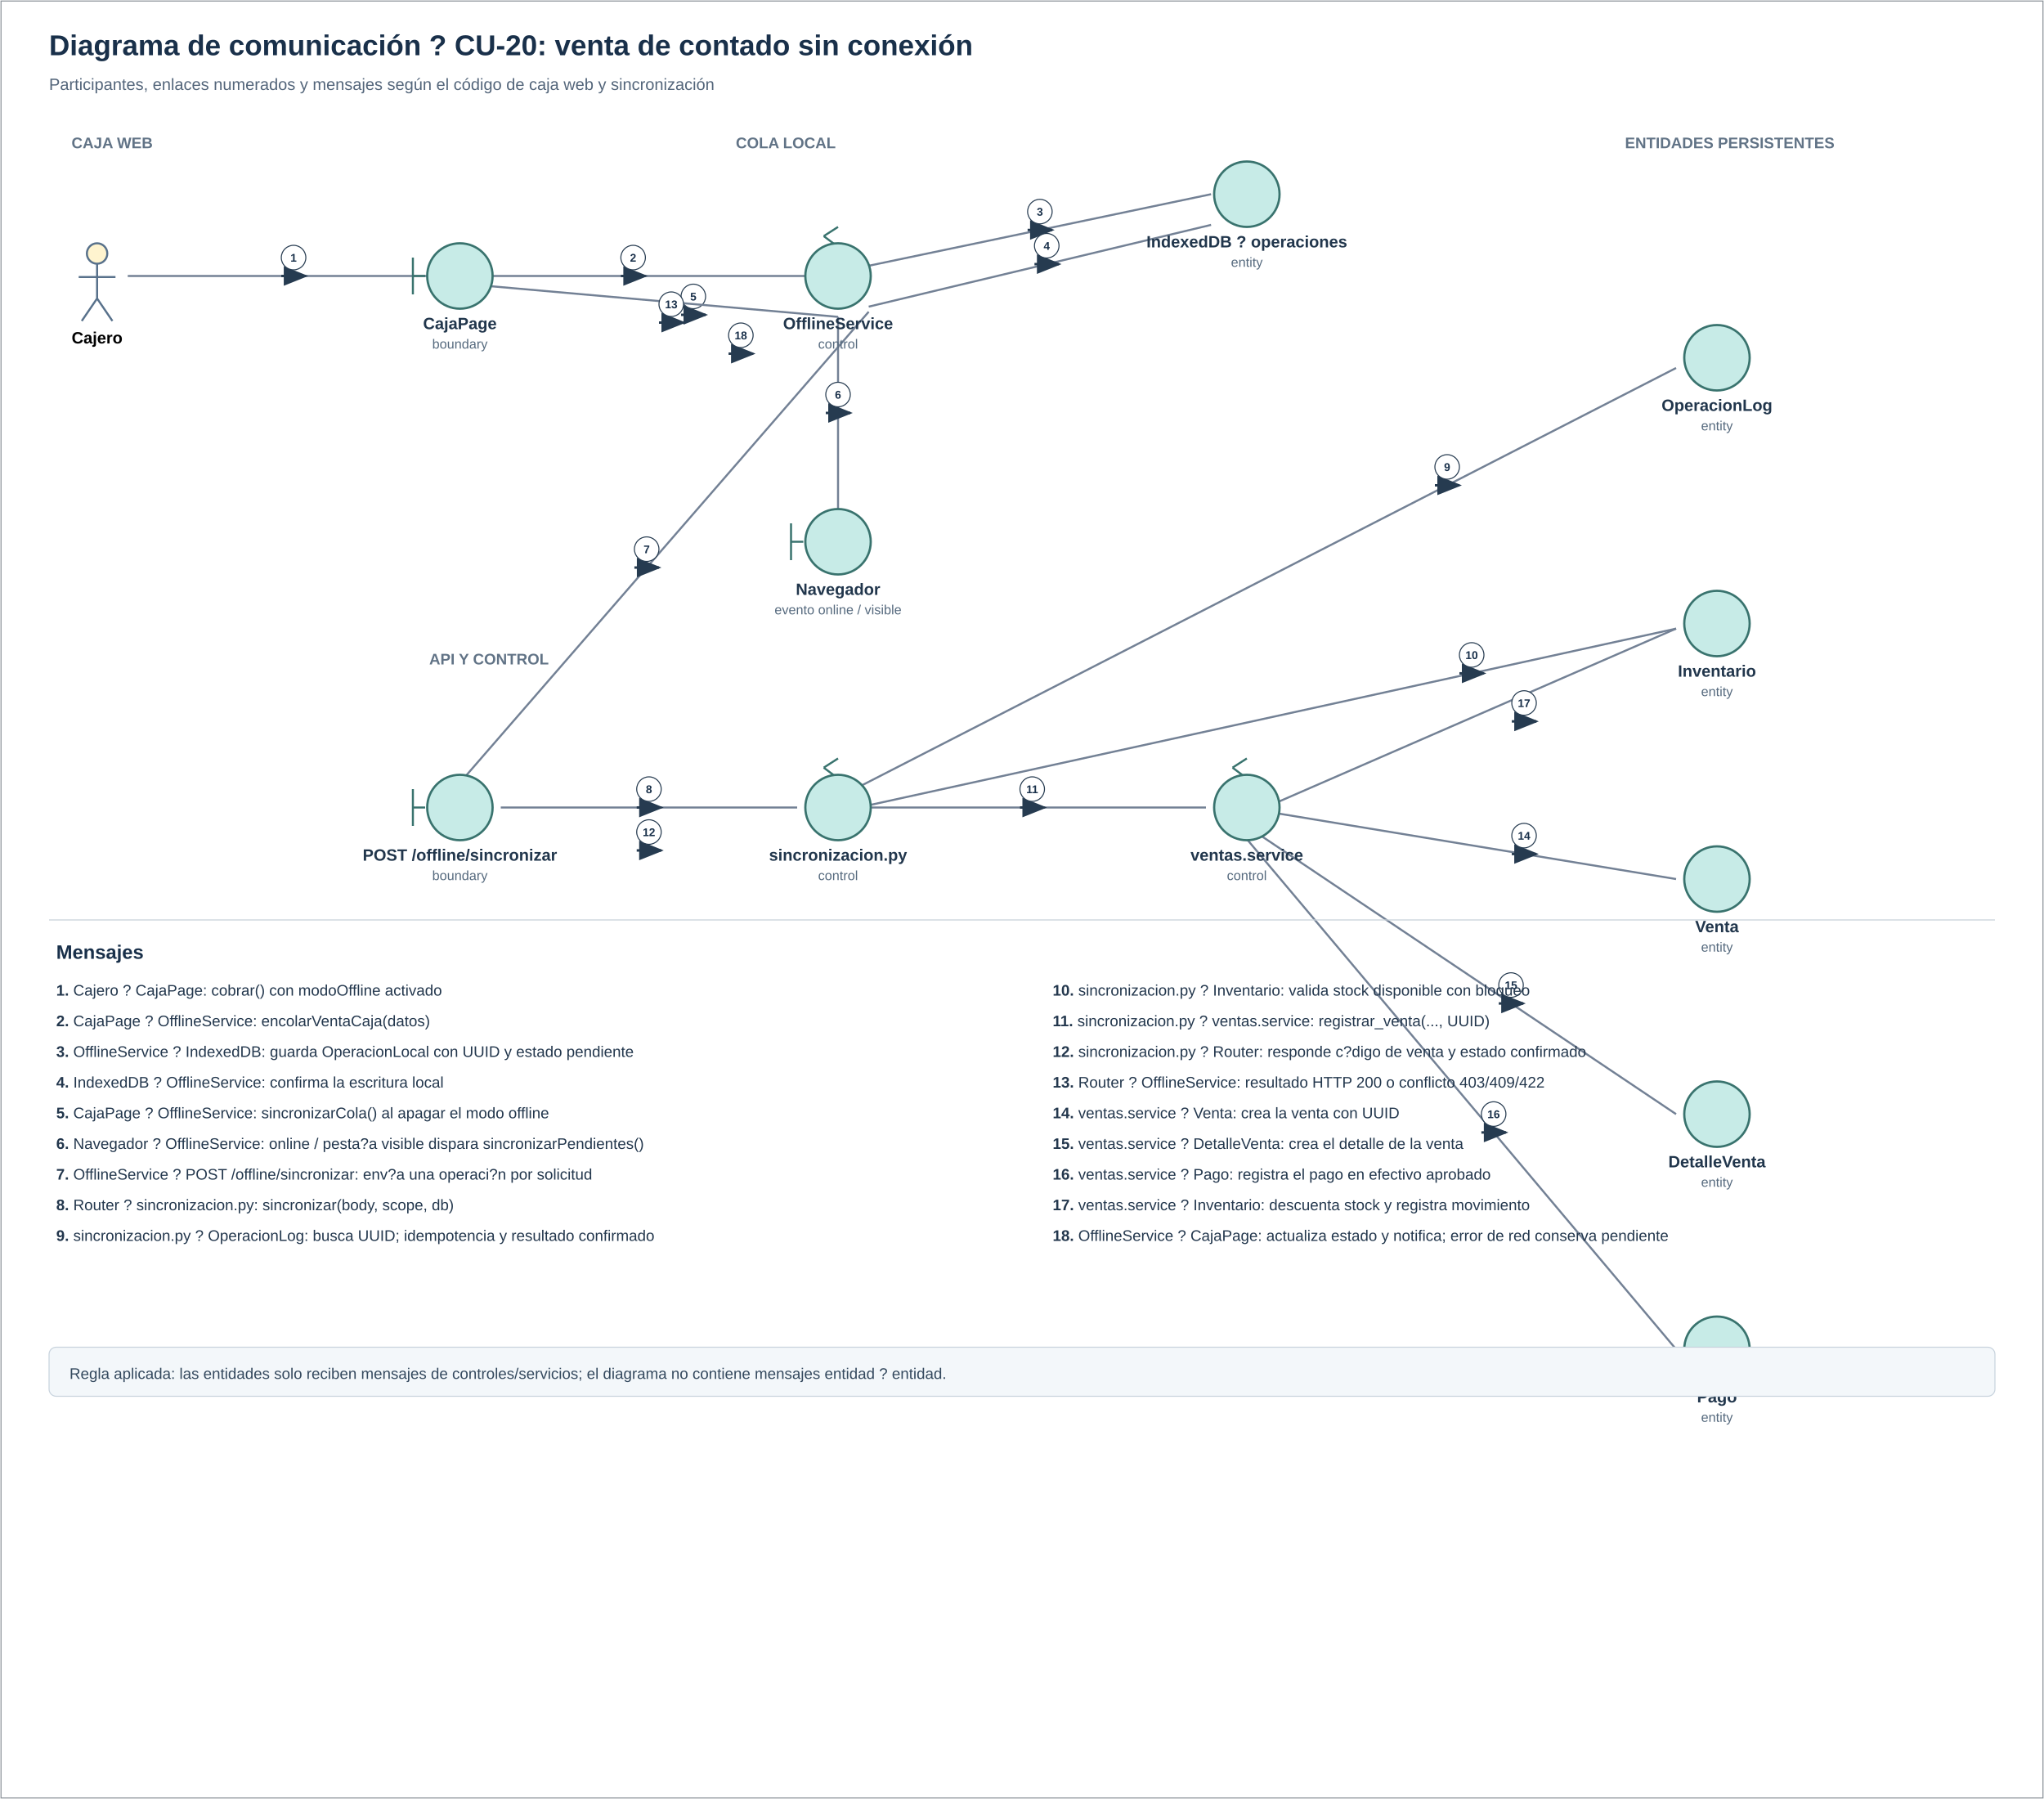
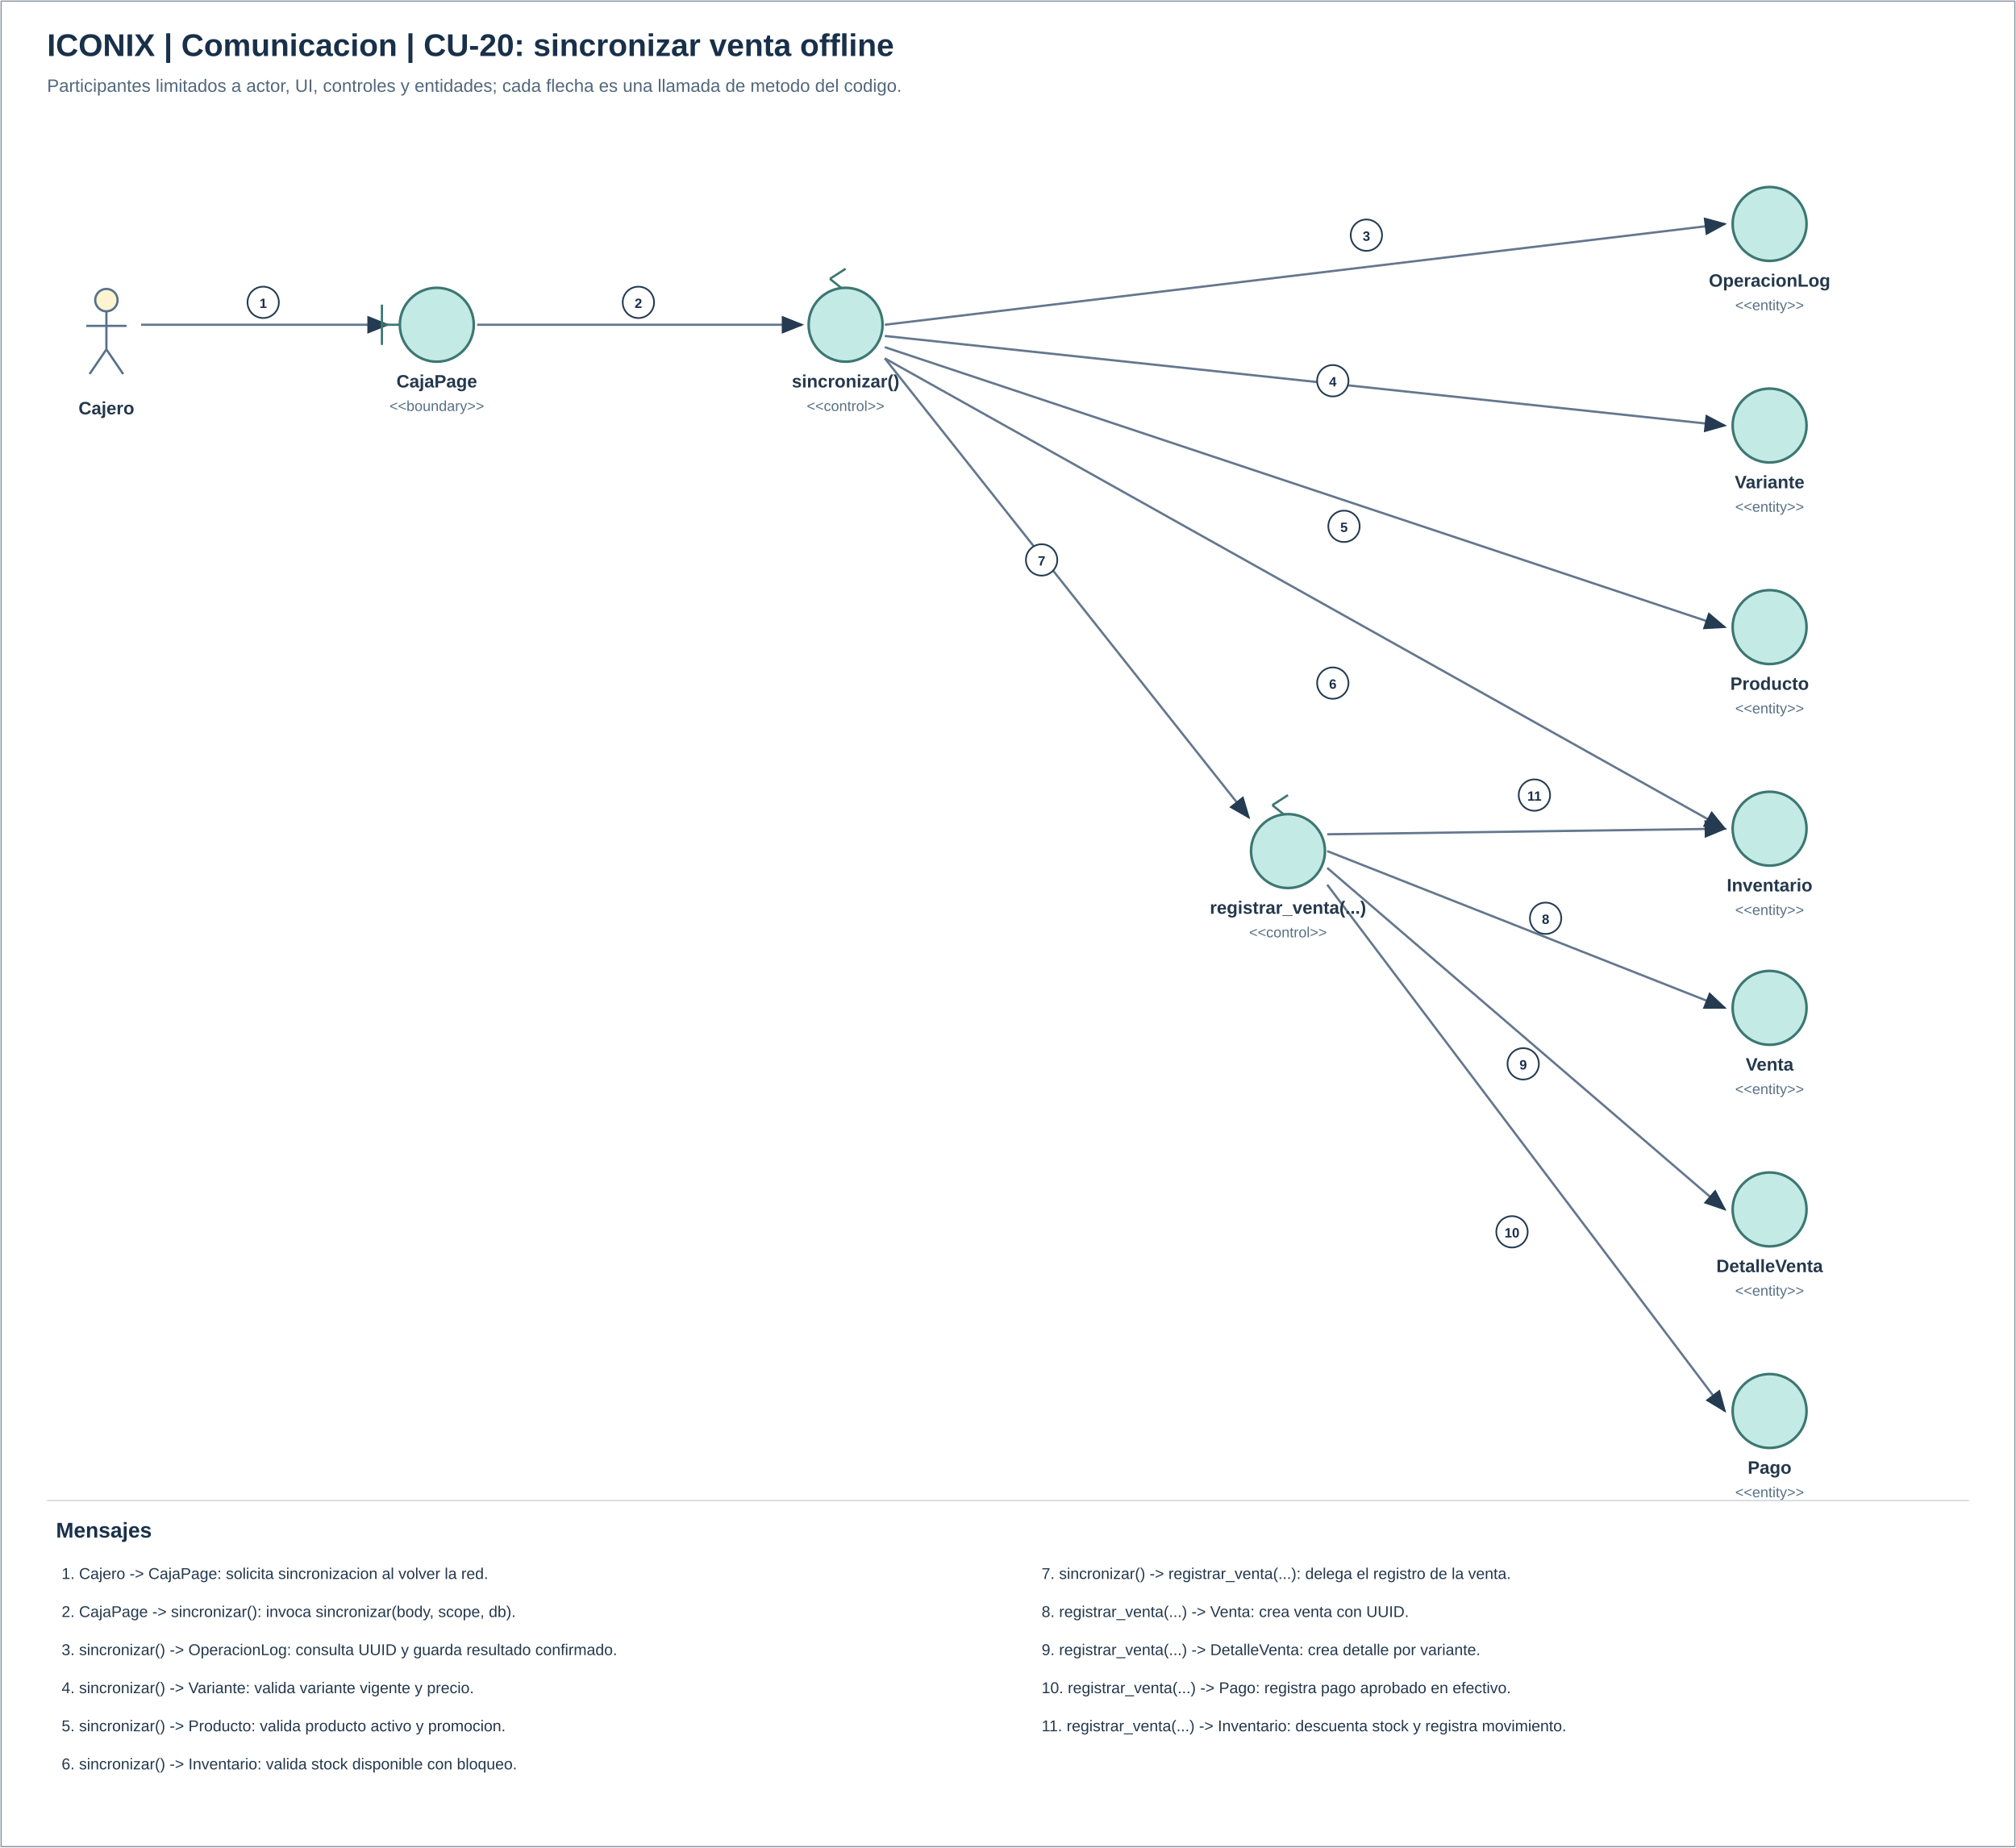
- <svg xmlns="http://www.w3.org/2000/svg" width="2000" height="1760" viewBox="0 0 2000 1760">
+ <svg xmlns="http://www.w3.org/2000/svg" width="1800" height="1650" viewBox="0 0 1800 1650">
  <defs>
-     <marker id="arrow" markerWidth="10" markerHeight="8" refX="9" refY="4" orient="auto">
-       <path d="M0 0L10 4L0 8Z" fill="#263b50" />
+     <marker id="arr" markerWidth="10" markerHeight="8" refX="9" refY="4" orient="auto">
+       <path d="M0 0L10 4L0 8Z" fill="#253b51" />
    </marker>
  </defs>
  <rect width="100%" height="100%" fill="white" />
-   <rect x="1" y="1" width="1998" height="1758" fill="none" stroke="#8b9299" />
-   <text x="48" y="54" font-family="Segoe UI,Arial" font-size="28" font-weight="700" fill="#19304a">Diagrama de comunicación ? CU-20: venta de contado sin conexión</text>
-   <text x="48" y="88" font-family="Segoe UI,Arial" font-size="16" fill="#53657a">Participantes, enlaces numerados y mensajes según el código de caja web y sincronización</text>
-   <line x1="125" y1="270" x2="420" y2="270" stroke="#738195" stroke-width="2" />
-   <line x1="275.25" y1="270" x2="299.25" y2="270" stroke="#263b50" stroke-width="2.4" marker-end="url(#arrow)" />
-   <circle cx="287.25" cy="252" r="12" fill="white" stroke="#263b50" />
-   <text x="287.25" y="256" text-anchor="middle" font-family="Segoe UI,Arial" font-size="11" font-weight="700" fill="#19304a">1</text>
-   <line x1="480" y1="270" x2="790" y2="270" stroke="#738195" stroke-width="2" />
-   <line x1="607.5" y1="270" x2="631.5" y2="270" stroke="#263b50" stroke-width="2.4" marker-end="url(#arrow)" />
-   <circle cx="619.5" cy="252" r="12" fill="white" stroke="#263b50" />
-   <text x="619.5" y="256" text-anchor="middle" font-family="Segoe UI,Arial" font-size="11" font-weight="700" fill="#19304a">2</text>
-   <line x1="666.4" y1="308" x2="690.4" y2="308" stroke="#263b50" stroke-width="2.4" marker-end="url(#arrow)" />
-   <circle cx="678.4" cy="290" r="12" fill="white" stroke="#263b50" />
-   <text x="678.4" y="294" text-anchor="middle" font-family="Segoe UI,Arial" font-size="11" font-weight="700" fill="#19304a">5</text>
-   <line x1="712.9" y1="346" x2="736.9" y2="346" stroke="#263b50" stroke-width="2.4" marker-end="url(#arrow)" />
-   <circle cx="724.9" cy="328" r="12" fill="white" stroke="#263b50" />
-   <text x="724.9" y="332" text-anchor="middle" font-family="Segoe UI,Arial" font-size="11" font-weight="700" fill="#19304a">18</text>
-   <line x1="850" y1="260" x2="1185" y2="190" stroke="#738195" stroke-width="2" />
-   <line x1="1005.5" y1="225" x2="1029.5" y2="225" stroke="#263b50" stroke-width="2.4" marker-end="url(#arrow)" />
-   <circle cx="1017.5" cy="207" r="12" fill="white" stroke="#263b50" />
-   <text x="1017.5" y="211" text-anchor="middle" font-family="Segoe UI,Arial" font-size="11" font-weight="700" fill="#19304a">3</text>
-   <line x1="1185" y1="220" x2="850" y2="300" stroke="#738195" stroke-width="2" />
-   <line x1="1012.2" y1="258.4" x2="1036.2" y2="258.4" stroke="#263b50" stroke-width="2.4" marker-end="url(#arrow)" />
-   <circle cx="1024.2" cy="240.4" r="12" fill="white" stroke="#263b50" />
-   <text x="1024.2" y="244.4" text-anchor="middle" font-family="Segoe UI,Arial" font-size="11" font-weight="700" fill="#19304a">4</text>
-   <line x1="820" y1="310" x2="820" y2="498" stroke="#738195" stroke-width="2" />
-   <line x1="808" y1="404" x2="832" y2="404" stroke="#263b50" stroke-width="2.4" marker-end="url(#arrow)" />
-   <circle cx="820" cy="386" r="12" fill="white" stroke="#263b50" />
-   <text x="820" y="390" text-anchor="middle" font-family="Segoe UI,Arial" font-size="11" font-weight="700" fill="#19304a">6</text>
-   <line x1="850" y1="305" x2="455" y2="760" stroke="#738195" stroke-width="2" />
-   <line x1="620.75" y1="555.25" x2="644.75" y2="555.25" stroke="#263b50" stroke-width="2.4" marker-end="url(#arrow)" />
-   <circle cx="632.75" cy="537.25" r="12" fill="white" stroke="#263b50" />
-   <text x="632.75" y="541.25" text-anchor="middle" font-family="Segoe UI,Arial" font-size="11" font-weight="700" fill="#19304a">7</text>
-   <line x1="490" y1="790" x2="780" y2="790" stroke="#738195" stroke-width="2" />
-   <line x1="623" y1="790" x2="647" y2="790" stroke="#263b50" stroke-width="2.4" marker-end="url(#arrow)" />
-   <circle cx="635" cy="772" r="12" fill="white" stroke="#263b50" />
-   <text x="635" y="776" text-anchor="middle" font-family="Segoe UI,Arial" font-size="11" font-weight="700" fill="#19304a">8</text>
-   <line x1="623" y1="832" x2="647" y2="832" stroke="#263b50" stroke-width="2.4" marker-end="url(#arrow)" />
-   <circle cx="635" cy="814" r="12" fill="white" stroke="#263b50" />
-   <text x="635" y="818" text-anchor="middle" font-family="Segoe UI,Arial" font-size="11" font-weight="700" fill="#19304a">12</text>
-   <line x1="840" y1="790" x2="1180" y2="790" stroke="#738195" stroke-width="2" />
-   <line x1="998" y1="790" x2="1022" y2="790" stroke="#263b50" stroke-width="2.4" marker-end="url(#arrow)" />
-   <circle cx="1010" cy="772" r="12" fill="white" stroke="#263b50" />
-   <text x="1010" y="776" text-anchor="middle" font-family="Segoe UI,Arial" font-size="11" font-weight="700" fill="#19304a">11</text>
-   <line x1="840" y1="770" x2="1640" y2="360" stroke="#738195" stroke-width="2" />
-   <line x1="1404" y1="474.8" x2="1428" y2="474.8" stroke="#263b50" stroke-width="2.4" marker-end="url(#arrow)" />
-   <circle cx="1416" cy="456.8" r="12" fill="white" stroke="#263b50" />
-   <text x="1416" y="460.8" text-anchor="middle" font-family="Segoe UI,Arial" font-size="11" font-weight="700" fill="#19304a">9</text>
-   <line x1="840" y1="790" x2="1640" y2="615" stroke="#738195" stroke-width="2" />
-   <line x1="1428" y1="658.75" x2="1452" y2="658.75" stroke="#263b50" stroke-width="2.4" marker-end="url(#arrow)" />
-   <circle cx="1440" cy="640.75" r="12" fill="white" stroke="#263b50" />
-   <text x="1440" y="644.75" text-anchor="middle" font-family="Segoe UI,Arial" font-size="11" font-weight="700" fill="#19304a">10</text>
-   <line x1="1215" y1="800" x2="1640" y2="615" stroke="#738195" stroke-width="2" />
-   <line x1="1479.25" y1="705.75" x2="1503.25" y2="705.75" stroke="#263b50" stroke-width="2.4" marker-end="url(#arrow)" />
-   <circle cx="1491.25" cy="687.75" r="12" fill="white" stroke="#263b50" />
-   <text x="1491.25" y="691.75" text-anchor="middle" font-family="Segoe UI,Arial" font-size="11" font-weight="700" fill="#19304a">17</text>
-   <line x1="1215" y1="790" x2="1640" y2="860" stroke="#738195" stroke-width="2" />
-   <line x1="1479.25" y1="835.5" x2="1503.25" y2="835.5" stroke="#263b50" stroke-width="2.4" marker-end="url(#arrow)" />
-   <circle cx="1491.25" cy="817.5" r="12" fill="white" stroke="#263b50" />
-   <text x="1491.25" y="821.5" text-anchor="middle" font-family="Segoe UI,Arial" font-size="11" font-weight="700" fill="#19304a">14</text>
-   <line x1="1215" y1="805" x2="1640" y2="1090" stroke="#738195" stroke-width="2" />
-   <line x1="1466.5" y1="981.7" x2="1490.5" y2="981.7" stroke="#263b50" stroke-width="2.4" marker-end="url(#arrow)" />
-   <circle cx="1478.5" cy="963.7" r="12" fill="white" stroke="#263b50" />
-   <text x="1478.5" y="967.7" text-anchor="middle" font-family="Segoe UI,Arial" font-size="11" font-weight="700" fill="#19304a">15</text>
-   <line x1="1215" y1="815" x2="1640" y2="1320" stroke="#738195" stroke-width="2" />
-   <line x1="1449.5" y1="1107.9" x2="1473.5" y2="1107.9" stroke="#263b50" stroke-width="2.4" marker-end="url(#arrow)" />
-   <circle cx="1461.5" cy="1089.9" r="12" fill="white" stroke="#263b50" />
-   <text x="1461.5" y="1093.9" text-anchor="middle" font-family="Segoe UI,Arial" font-size="11" font-weight="700" fill="#19304a">16</text>
-   <line x1="820" y1="310" x2="480" y2="280" stroke="#738195" stroke-width="2" />
-   <line x1="644.8" y1="315.6" x2="668.8" y2="315.6" stroke="#263b50" stroke-width="2.4" marker-end="url(#arrow)" />
-   <circle cx="656.8" cy="297.6" r="12" fill="white" stroke="#263b50" />
-   <text x="656.8" y="301.6" text-anchor="middle" font-family="Segoe UI,Arial" font-size="11" font-weight="700" fill="#19304a">13</text>
-   <text x="70" y="145" font-family="Segoe UI,Arial" font-size="15" font-weight="700" fill="#617386">CAJA WEB</text>
-   <text x="720" y="145" font-family="Segoe UI,Arial" font-size="15" font-weight="700" fill="#617386">COLA LOCAL</text>
-   <text x="420" y="650" font-family="Segoe UI,Arial" font-size="15" font-weight="700" fill="#617386">API Y CONTROL</text>
-   <text x="1590" y="145" font-family="Segoe UI,Arial" font-size="15" font-weight="700" fill="#617386">ENTIDADES PERSISTENTES</text>
-   <circle cx="95" cy="248" r="10" fill="#fff4cf" stroke="#58718b" stroke-width="2" />
-   <path d="M95 258v34m-18-21h36m-18 21-15 22m15-22 15 22" fill="none" stroke="#58718b" stroke-width="2" />
-   <text x="95" y="336" text-anchor="middle" font-family="Segoe UI,Arial" font-size="16" font-weight="700">Cajero</text>
-   <path d="M404 252v36m0-18h12" fill="none" stroke="#39736e" stroke-width="2" />
-   <circle cx="450" cy="270" r="32" fill="#c7ebe7" stroke="#39736e" stroke-width="2.2" />
-   <text x="450" y="322" text-anchor="middle" font-family="Segoe UI,Arial" font-size="16" font-weight="700" fill="#21364c">CajaPage</text>
-   <text x="450" y="341" text-anchor="middle" font-family="Segoe UI,Arial" font-size="13" fill="#566a7e">boundary</text>
-   <path d="M806 231l16 12m-16-12 14-9" fill="none" stroke="#39736e" stroke-width="2" />
-   <circle cx="820" cy="270" r="32" fill="#c7ebe7" stroke="#39736e" stroke-width="2.2" />
-   <text x="820" y="322" text-anchor="middle" font-family="Segoe UI,Arial" font-size="16" font-weight="700" fill="#21364c">OfflineService</text>
-   <text x="820" y="341" text-anchor="middle" font-family="Segoe UI,Arial" font-size="13" fill="#566a7e">control</text>
-   <circle cx="1220" cy="190" r="32" fill="#c7ebe7" stroke="#39736e" stroke-width="2.2" />
-   <text x="1220" y="242" text-anchor="middle" font-family="Segoe UI,Arial" font-size="16" font-weight="700" fill="#21364c">IndexedDB ? operaciones</text>
-   <text x="1220" y="261" text-anchor="middle" font-family="Segoe UI,Arial" font-size="13" fill="#566a7e">entity</text>
-   <path d="M774 512v36m0-18h12" fill="none" stroke="#39736e" stroke-width="2" />
-   <circle cx="820" cy="530" r="32" fill="#c7ebe7" stroke="#39736e" stroke-width="2.2" />
-   <text x="820" y="582" text-anchor="middle" font-family="Segoe UI,Arial" font-size="16" font-weight="700" fill="#21364c">Navegador</text>
-   <text x="820" y="601" text-anchor="middle" font-family="Segoe UI,Arial" font-size="13" fill="#566a7e">evento online / visible</text>
-   <path d="M404 772v36m0-18h12" fill="none" stroke="#39736e" stroke-width="2" />
-   <circle cx="450" cy="790" r="32" fill="#c7ebe7" stroke="#39736e" stroke-width="2.2" />
-   <text x="450" y="842" text-anchor="middle" font-family="Segoe UI,Arial" font-size="16" font-weight="700" fill="#21364c">POST /offline/sincronizar</text>
-   <text x="450" y="861" text-anchor="middle" font-family="Segoe UI,Arial" font-size="13" fill="#566a7e">boundary</text>
-   <path d="M806 751l16 12m-16-12 14-9" fill="none" stroke="#39736e" stroke-width="2" />
-   <circle cx="820" cy="790" r="32" fill="#c7ebe7" stroke="#39736e" stroke-width="2.2" />
-   <text x="820" y="842" text-anchor="middle" font-family="Segoe UI,Arial" font-size="16" font-weight="700" fill="#21364c">sincronizacion.py</text>
-   <text x="820" y="861" text-anchor="middle" font-family="Segoe UI,Arial" font-size="13" fill="#566a7e">control</text>
-   <path d="M1206 751l16 12m-16-12 14-9" fill="none" stroke="#39736e" stroke-width="2" />
-   <circle cx="1220" cy="790" r="32" fill="#c7ebe7" stroke="#39736e" stroke-width="2.2" />
-   <text x="1220" y="842" text-anchor="middle" font-family="Segoe UI,Arial" font-size="16" font-weight="700" fill="#21364c">ventas.service</text>
-   <text x="1220" y="861" text-anchor="middle" font-family="Segoe UI,Arial" font-size="13" fill="#566a7e">control</text>
-   <circle cx="1680" cy="350" r="32" fill="#c7ebe7" stroke="#39736e" stroke-width="2.2" />
-   <text x="1680" y="402" text-anchor="middle" font-family="Segoe UI,Arial" font-size="16" font-weight="700" fill="#21364c">OperacionLog</text>
-   <text x="1680" y="421" text-anchor="middle" font-family="Segoe UI,Arial" font-size="13" fill="#566a7e">entity</text>
-   <circle cx="1680" cy="610" r="32" fill="#c7ebe7" stroke="#39736e" stroke-width="2.2" />
-   <text x="1680" y="662" text-anchor="middle" font-family="Segoe UI,Arial" font-size="16" font-weight="700" fill="#21364c">Inventario</text>
-   <text x="1680" y="681" text-anchor="middle" font-family="Segoe UI,Arial" font-size="13" fill="#566a7e">entity</text>
-   <circle cx="1680" cy="860" r="32" fill="#c7ebe7" stroke="#39736e" stroke-width="2.2" />
-   <text x="1680" y="912" text-anchor="middle" font-family="Segoe UI,Arial" font-size="16" font-weight="700" fill="#21364c">Venta</text>
-   <text x="1680" y="931" text-anchor="middle" font-family="Segoe UI,Arial" font-size="13" fill="#566a7e">entity</text>
-   <circle cx="1680" cy="1090" r="32" fill="#c7ebe7" stroke="#39736e" stroke-width="2.2" />
-   <text x="1680" y="1142" text-anchor="middle" font-family="Segoe UI,Arial" font-size="16" font-weight="700" fill="#21364c">DetalleVenta</text>
-   <text x="1680" y="1161" text-anchor="middle" font-family="Segoe UI,Arial" font-size="13" fill="#566a7e">entity</text>
-   <circle cx="1680" cy="1320" r="32" fill="#c7ebe7" stroke="#39736e" stroke-width="2.2" />
-   <text x="1680" y="1372" text-anchor="middle" font-family="Segoe UI,Arial" font-size="16" font-weight="700" fill="#21364c">Pago</text>
-   <text x="1680" y="1391" text-anchor="middle" font-family="Segoe UI,Arial" font-size="13" fill="#566a7e">entity</text>
-   <line x1="48" y1="900" x2="1952" y2="900" stroke="#c7d0d9" />
-   <text x="55" y="938" font-family="Segoe UI,Arial" font-size="19" font-weight="700" fill="#19304a">Mensajes</text>
-   <text x="55" y="974" font-family="Segoe UI,Arial" font-size="15" fill="#23374d">
-     <tspan font-weight="700">1.</tspan> Cajero ? CajaPage: cobrar() con modoOffline activado</text>
-   <text x="55" y="1004" font-family="Segoe UI,Arial" font-size="15" fill="#23374d">
-     <tspan font-weight="700">2.</tspan> CajaPage ? OfflineService: encolarVentaCaja(datos)</text>
-   <text x="55" y="1034" font-family="Segoe UI,Arial" font-size="15" fill="#23374d">
-     <tspan font-weight="700">3.</tspan> OfflineService ? IndexedDB: guarda OperacionLocal con UUID y estado pendiente</text>
-   <text x="55" y="1064" font-family="Segoe UI,Arial" font-size="15" fill="#23374d">
-     <tspan font-weight="700">4.</tspan> IndexedDB ? OfflineService: confirma la escritura local</text>
-   <text x="55" y="1094" font-family="Segoe UI,Arial" font-size="15" fill="#23374d">
-     <tspan font-weight="700">5.</tspan> CajaPage ? OfflineService: sincronizarCola() al apagar el modo offline</text>
-   <text x="55" y="1124" font-family="Segoe UI,Arial" font-size="15" fill="#23374d">
-     <tspan font-weight="700">6.</tspan> Navegador ? OfflineService: online / pesta?a visible dispara sincronizarPendientes()</text>
-   <text x="55" y="1154" font-family="Segoe UI,Arial" font-size="15" fill="#23374d">
-     <tspan font-weight="700">7.</tspan> OfflineService ? POST /offline/sincronizar: env?a una operaci?n por solicitud</text>
-   <text x="55" y="1184" font-family="Segoe UI,Arial" font-size="15" fill="#23374d">
-     <tspan font-weight="700">8.</tspan> Router ? sincronizacion.py: sincronizar(body, scope, db)</text>
-   <text x="55" y="1214" font-family="Segoe UI,Arial" font-size="15" fill="#23374d">
-     <tspan font-weight="700">9.</tspan> sincronizacion.py ? OperacionLog: busca UUID; idempotencia y resultado confirmado</text>
-   <text x="1030" y="974" font-family="Segoe UI,Arial" font-size="15" fill="#23374d">
-     <tspan font-weight="700">10.</tspan> sincronizacion.py ? Inventario: valida stock disponible con bloqueo</text>
-   <text x="1030" y="1004" font-family="Segoe UI,Arial" font-size="15" fill="#23374d">
-     <tspan font-weight="700">11.</tspan> sincronizacion.py ? ventas.service: registrar_venta(..., UUID)</text>
-   <text x="1030" y="1034" font-family="Segoe UI,Arial" font-size="15" fill="#23374d">
-     <tspan font-weight="700">12.</tspan> sincronizacion.py ? Router: responde c?digo de venta y estado confirmado</text>
-   <text x="1030" y="1064" font-family="Segoe UI,Arial" font-size="15" fill="#23374d">
-     <tspan font-weight="700">13.</tspan> Router ? OfflineService: resultado HTTP 200 o conflicto 403/409/422</text>
-   <text x="1030" y="1094" font-family="Segoe UI,Arial" font-size="15" fill="#23374d">
-     <tspan font-weight="700">14.</tspan> ventas.service ? Venta: crea la venta con UUID</text>
-   <text x="1030" y="1124" font-family="Segoe UI,Arial" font-size="15" fill="#23374d">
-     <tspan font-weight="700">15.</tspan> ventas.service ? DetalleVenta: crea el detalle de la venta</text>
-   <text x="1030" y="1154" font-family="Segoe UI,Arial" font-size="15" fill="#23374d">
-     <tspan font-weight="700">16.</tspan> ventas.service ? Pago: registra el pago en efectivo aprobado</text>
-   <text x="1030" y="1184" font-family="Segoe UI,Arial" font-size="15" fill="#23374d">
-     <tspan font-weight="700">17.</tspan> ventas.service ? Inventario: descuenta stock y registra movimiento</text>
-   <text x="1030" y="1214" font-family="Segoe UI,Arial" font-size="15" fill="#23374d">
-     <tspan font-weight="700">18.</tspan> OfflineService ? CajaPage: actualiza estado y notifica; error de red conserva pendiente</text>
-   <rect x="48" y="1318" width="1904" height="48" rx="7" fill="#f3f7fa" stroke="#c8d3dd" />
-   <text x="68" y="1349" font-family="Segoe UI,Arial" font-size="15" fill="#34495e">Regla aplicada: las entidades solo reciben mensajes de controles/servicios; el diagrama no contiene mensajes entidad ? entidad.</text>
+   <rect x="1" y="1" width="1798" height="1648" fill="none" stroke="#85909b" />
+   <text x="42" y="50" text-anchor="start" font-family="Segoe UI,Arial" font-size="28" font-weight="700" fill="#19304a">ICONIX | Comunicacion | CU-20: sincronizar venta offline</text>
+   <text x="42" y="82" text-anchor="start" font-family="Segoe UI,Arial" font-size="16" font-weight="normal" fill="#52677c">Participantes limitados a actor, UI, controles y entidades; cada flecha es una llamada de metodo del codigo.</text>
+   <line x1="126" y1="290" x2="346" y2="290" stroke="#64778e" stroke-width="2" marker-end="url(#arr)" />
+   <circle cx="235" cy="270" r="14" fill="white" stroke="#253b51" stroke-width="1.5" />
+   <text x="235" y="275" text-anchor="middle" font-family="Segoe UI,Arial" font-size="12" font-weight="700" fill="#19304a">1</text>
+   <line x1="426" y1="290" x2="716" y2="290" stroke="#64778e" stroke-width="2" marker-end="url(#arr)" />
+   <circle cx="570" cy="270" r="14" fill="white" stroke="#253b51" stroke-width="1.5" />
+   <text x="570" y="275" text-anchor="middle" font-family="Segoe UI,Arial" font-size="12" font-weight="700" fill="#19304a">2</text>
+   <line x1="790" y1="290" x2="1540" y2="200" stroke="#64778e" stroke-width="2" marker-end="url(#arr)" />
+   <circle cx="1220" cy="210" r="14" fill="white" stroke="#253b51" stroke-width="1.5" />
+   <text x="1220" y="215" text-anchor="middle" font-family="Segoe UI,Arial" font-size="12" font-weight="700" fill="#19304a">3</text>
+   <line x1="790" y1="300" x2="1540" y2="380" stroke="#64778e" stroke-width="2" marker-end="url(#arr)" />
+   <circle cx="1190" cy="340" r="14" fill="white" stroke="#253b51" stroke-width="1.5" />
+   <text x="1190" y="345" text-anchor="middle" font-family="Segoe UI,Arial" font-size="12" font-weight="700" fill="#19304a">4</text>
+   <line x1="790" y1="310" x2="1540" y2="560" stroke="#64778e" stroke-width="2" marker-end="url(#arr)" />
+   <circle cx="1200" cy="470" r="14" fill="white" stroke="#253b51" stroke-width="1.5" />
+   <text x="1200" y="475" text-anchor="middle" font-family="Segoe UI,Arial" font-size="12" font-weight="700" fill="#19304a">5</text>
+   <line x1="790" y1="320" x2="1540" y2="740" stroke="#64778e" stroke-width="2" marker-end="url(#arr)" />
+   <circle cx="1190" cy="610" r="14" fill="white" stroke="#253b51" stroke-width="1.5" />
+   <text x="1190" y="615" text-anchor="middle" font-family="Segoe UI,Arial" font-size="12" font-weight="700" fill="#19304a">6</text>
+   <line x1="790" y1="320" x2="1115" y2="730" stroke="#64778e" stroke-width="2" marker-end="url(#arr)" />
+   <circle cx="930" cy="500" r="14" fill="white" stroke="#253b51" stroke-width="1.5" />
+   <text x="930" y="505" text-anchor="middle" font-family="Segoe UI,Arial" font-size="12" font-weight="700" fill="#19304a">7</text>
+   <line x1="1185" y1="760" x2="1540" y2="900" stroke="#64778e" stroke-width="2" marker-end="url(#arr)" />
+   <circle cx="1380" cy="820" r="14" fill="white" stroke="#253b51" stroke-width="1.5" />
+   <text x="1380" y="825" text-anchor="middle" font-family="Segoe UI,Arial" font-size="12" font-weight="700" fill="#19304a">8</text>
+   <line x1="1185" y1="775" x2="1540" y2="1080" stroke="#64778e" stroke-width="2" marker-end="url(#arr)" />
+   <circle cx="1360" cy="950" r="14" fill="white" stroke="#253b51" stroke-width="1.5" />
+   <text x="1360" y="955" text-anchor="middle" font-family="Segoe UI,Arial" font-size="12" font-weight="700" fill="#19304a">9</text>
+   <line x1="1185" y1="790" x2="1540" y2="1260" stroke="#64778e" stroke-width="2" marker-end="url(#arr)" />
+   <circle cx="1350" cy="1100" r="14" fill="white" stroke="#253b51" stroke-width="1.5" />
+   <text x="1350" y="1105" text-anchor="middle" font-family="Segoe UI,Arial" font-size="12" font-weight="700" fill="#19304a">10</text>
+   <line x1="1185" y1="745" x2="1540" y2="740" stroke="#64778e" stroke-width="2" marker-end="url(#arr)" />
+   <circle cx="1370" cy="710" r="14" fill="white" stroke="#253b51" stroke-width="1.5" />
+   <text x="1370" y="715" text-anchor="middle" font-family="Segoe UI,Arial" font-size="12" font-weight="700" fill="#19304a">11</text>
+   <circle cx="95" cy="268" r="10" fill="#fff4cf" stroke="#58718b" stroke-width="2" />
+   <path d="M95 278v34m-18-21h36m-18 21-15 22m15-22 15 22" fill="none" stroke="#58718b" stroke-width="2" />
+   <text x="95" y="370" text-anchor="middle" font-family="Segoe UI,Arial" font-size="16" font-weight="700" fill="#24384c">Cajero</text>
+   <path d="M341 272v36m0-18h16" stroke="#3d7772" stroke-width="2" fill="none" />
+   <circle cx="390" cy="290" r="33" fill="#c4eae6" stroke="#3d7772" stroke-width="2.3" />
+   <text x="390" y="346" text-anchor="middle" font-family="Segoe UI,Arial" font-size="16" font-weight="700" fill="#24384c">CajaPage</text>
+   <text x="390" y="367" text-anchor="middle" font-family="Segoe UI,Arial" font-size="13" font-weight="normal" fill="#597084">&lt;&lt;boundary&gt;&gt;</text>
+   <path d="M741 249l15 12m-15-12 14-9" stroke="#3d7772" stroke-width="2" fill="none" />
+   <circle cx="755" cy="290" r="33" fill="#c4eae6" stroke="#3d7772" stroke-width="2.3" />
+   <text x="755" y="346" text-anchor="middle" font-family="Segoe UI,Arial" font-size="16" font-weight="700" fill="#24384c">sincronizar()</text>
+   <text x="755" y="367" text-anchor="middle" font-family="Segoe UI,Arial" font-size="13" font-weight="normal" fill="#597084">&lt;&lt;control&gt;&gt;</text>
+   <path d="M1136 719l15 12m-15-12 14-9" stroke="#3d7772" stroke-width="2" fill="none" />
+   <circle cx="1150" cy="760" r="33" fill="#c4eae6" stroke="#3d7772" stroke-width="2.3" />
+   <text x="1150" y="816" text-anchor="middle" font-family="Segoe UI,Arial" font-size="16" font-weight="700" fill="#24384c">registrar_venta(...)</text>
+   <text x="1150" y="837" text-anchor="middle" font-family="Segoe UI,Arial" font-size="13" font-weight="normal" fill="#597084">&lt;&lt;control&gt;&gt;</text>
+   <circle cx="1580" cy="200" r="33" fill="#c4eae6" stroke="#3d7772" stroke-width="2.3" />
+   <text x="1580" y="256" text-anchor="middle" font-family="Segoe UI,Arial" font-size="16" font-weight="700" fill="#24384c">OperacionLog</text>
+   <text x="1580" y="277" text-anchor="middle" font-family="Segoe UI,Arial" font-size="13" font-weight="normal" fill="#597084">&lt;&lt;entity&gt;&gt;</text>
+   <circle cx="1580" cy="380" r="33" fill="#c4eae6" stroke="#3d7772" stroke-width="2.3" />
+   <text x="1580" y="436" text-anchor="middle" font-family="Segoe UI,Arial" font-size="16" font-weight="700" fill="#24384c">Variante</text>
+   <text x="1580" y="457" text-anchor="middle" font-family="Segoe UI,Arial" font-size="13" font-weight="normal" fill="#597084">&lt;&lt;entity&gt;&gt;</text>
+   <circle cx="1580" cy="560" r="33" fill="#c4eae6" stroke="#3d7772" stroke-width="2.3" />
+   <text x="1580" y="616" text-anchor="middle" font-family="Segoe UI,Arial" font-size="16" font-weight="700" fill="#24384c">Producto</text>
+   <text x="1580" y="637" text-anchor="middle" font-family="Segoe UI,Arial" font-size="13" font-weight="normal" fill="#597084">&lt;&lt;entity&gt;&gt;</text>
+   <circle cx="1580" cy="740" r="33" fill="#c4eae6" stroke="#3d7772" stroke-width="2.3" />
+   <text x="1580" y="796" text-anchor="middle" font-family="Segoe UI,Arial" font-size="16" font-weight="700" fill="#24384c">Inventario</text>
+   <text x="1580" y="817" text-anchor="middle" font-family="Segoe UI,Arial" font-size="13" font-weight="normal" fill="#597084">&lt;&lt;entity&gt;&gt;</text>
+   <circle cx="1580" cy="900" r="33" fill="#c4eae6" stroke="#3d7772" stroke-width="2.3" />
+   <text x="1580" y="956" text-anchor="middle" font-family="Segoe UI,Arial" font-size="16" font-weight="700" fill="#24384c">Venta</text>
+   <text x="1580" y="977" text-anchor="middle" font-family="Segoe UI,Arial" font-size="13" font-weight="normal" fill="#597084">&lt;&lt;entity&gt;&gt;</text>
+   <circle cx="1580" cy="1080" r="33" fill="#c4eae6" stroke="#3d7772" stroke-width="2.3" />
+   <text x="1580" y="1136" text-anchor="middle" font-family="Segoe UI,Arial" font-size="16" font-weight="700" fill="#24384c">DetalleVenta</text>
+   <text x="1580" y="1157" text-anchor="middle" font-family="Segoe UI,Arial" font-size="13" font-weight="normal" fill="#597084">&lt;&lt;entity&gt;&gt;</text>
+   <circle cx="1580" cy="1260" r="33" fill="#c4eae6" stroke="#3d7772" stroke-width="2.3" />
+   <text x="1580" y="1316" text-anchor="middle" font-family="Segoe UI,Arial" font-size="16" font-weight="700" fill="#24384c">Pago</text>
+   <text x="1580" y="1337" text-anchor="middle" font-family="Segoe UI,Arial" font-size="13" font-weight="normal" fill="#597084">&lt;&lt;entity&gt;&gt;</text>
+   <line x1="42" y1="1340" x2="1758" y2="1340" stroke="#c7d0d9" />
+   <text x="50" y="1373" text-anchor="start" font-family="Segoe UI,Arial" font-size="19" font-weight="700" fill="#19304a">Mensajes</text>
+   <text x="55" y="1410" text-anchor="start" font-family="Segoe UI,Arial" font-size="14" font-weight="normal" fill="#24384c">1. Cajero -&gt; CajaPage: solicita sincronizacion al volver la red.</text>
+   <text x="55" y="1444" text-anchor="start" font-family="Segoe UI,Arial" font-size="14" font-weight="normal" fill="#24384c">2. CajaPage -&gt; sincronizar(): invoca sincronizar(body, scope, db).</text>
+   <text x="55" y="1478" text-anchor="start" font-family="Segoe UI,Arial" font-size="14" font-weight="normal" fill="#24384c">3. sincronizar() -&gt; OperacionLog: consulta UUID y guarda resultado confirmado.</text>
+   <text x="55" y="1512" text-anchor="start" font-family="Segoe UI,Arial" font-size="14" font-weight="normal" fill="#24384c">4. sincronizar() -&gt; Variante: valida variante vigente y precio.</text>
+   <text x="55" y="1546" text-anchor="start" font-family="Segoe UI,Arial" font-size="14" font-weight="normal" fill="#24384c">5. sincronizar() -&gt; Producto: valida producto activo y promocion.</text>
+   <text x="55" y="1580" text-anchor="start" font-family="Segoe UI,Arial" font-size="14" font-weight="normal" fill="#24384c">6. sincronizar() -&gt; Inventario: valida stock disponible con bloqueo.</text>
+   <text x="930" y="1410" text-anchor="start" font-family="Segoe UI,Arial" font-size="14" font-weight="normal" fill="#24384c">7. sincronizar() -&gt; registrar_venta(...): delega el registro de la venta.</text>
+   <text x="930" y="1444" text-anchor="start" font-family="Segoe UI,Arial" font-size="14" font-weight="normal" fill="#24384c">8. registrar_venta(...) -&gt; Venta: crea venta con UUID.</text>
+   <text x="930" y="1478" text-anchor="start" font-family="Segoe UI,Arial" font-size="14" font-weight="normal" fill="#24384c">9. registrar_venta(...) -&gt; DetalleVenta: crea detalle por variante.</text>
+   <text x="930" y="1512" text-anchor="start" font-family="Segoe UI,Arial" font-size="14" font-weight="normal" fill="#24384c">10. registrar_venta(...) -&gt; Pago: registra pago aprobado en efectivo.</text>
+   <text x="930" y="1546" text-anchor="start" font-family="Segoe UI,Arial" font-size="14" font-weight="normal" fill="#24384c">11. registrar_venta(...) -&gt; Inventario: descuenta stock y registra movimiento.</text>
</svg>
